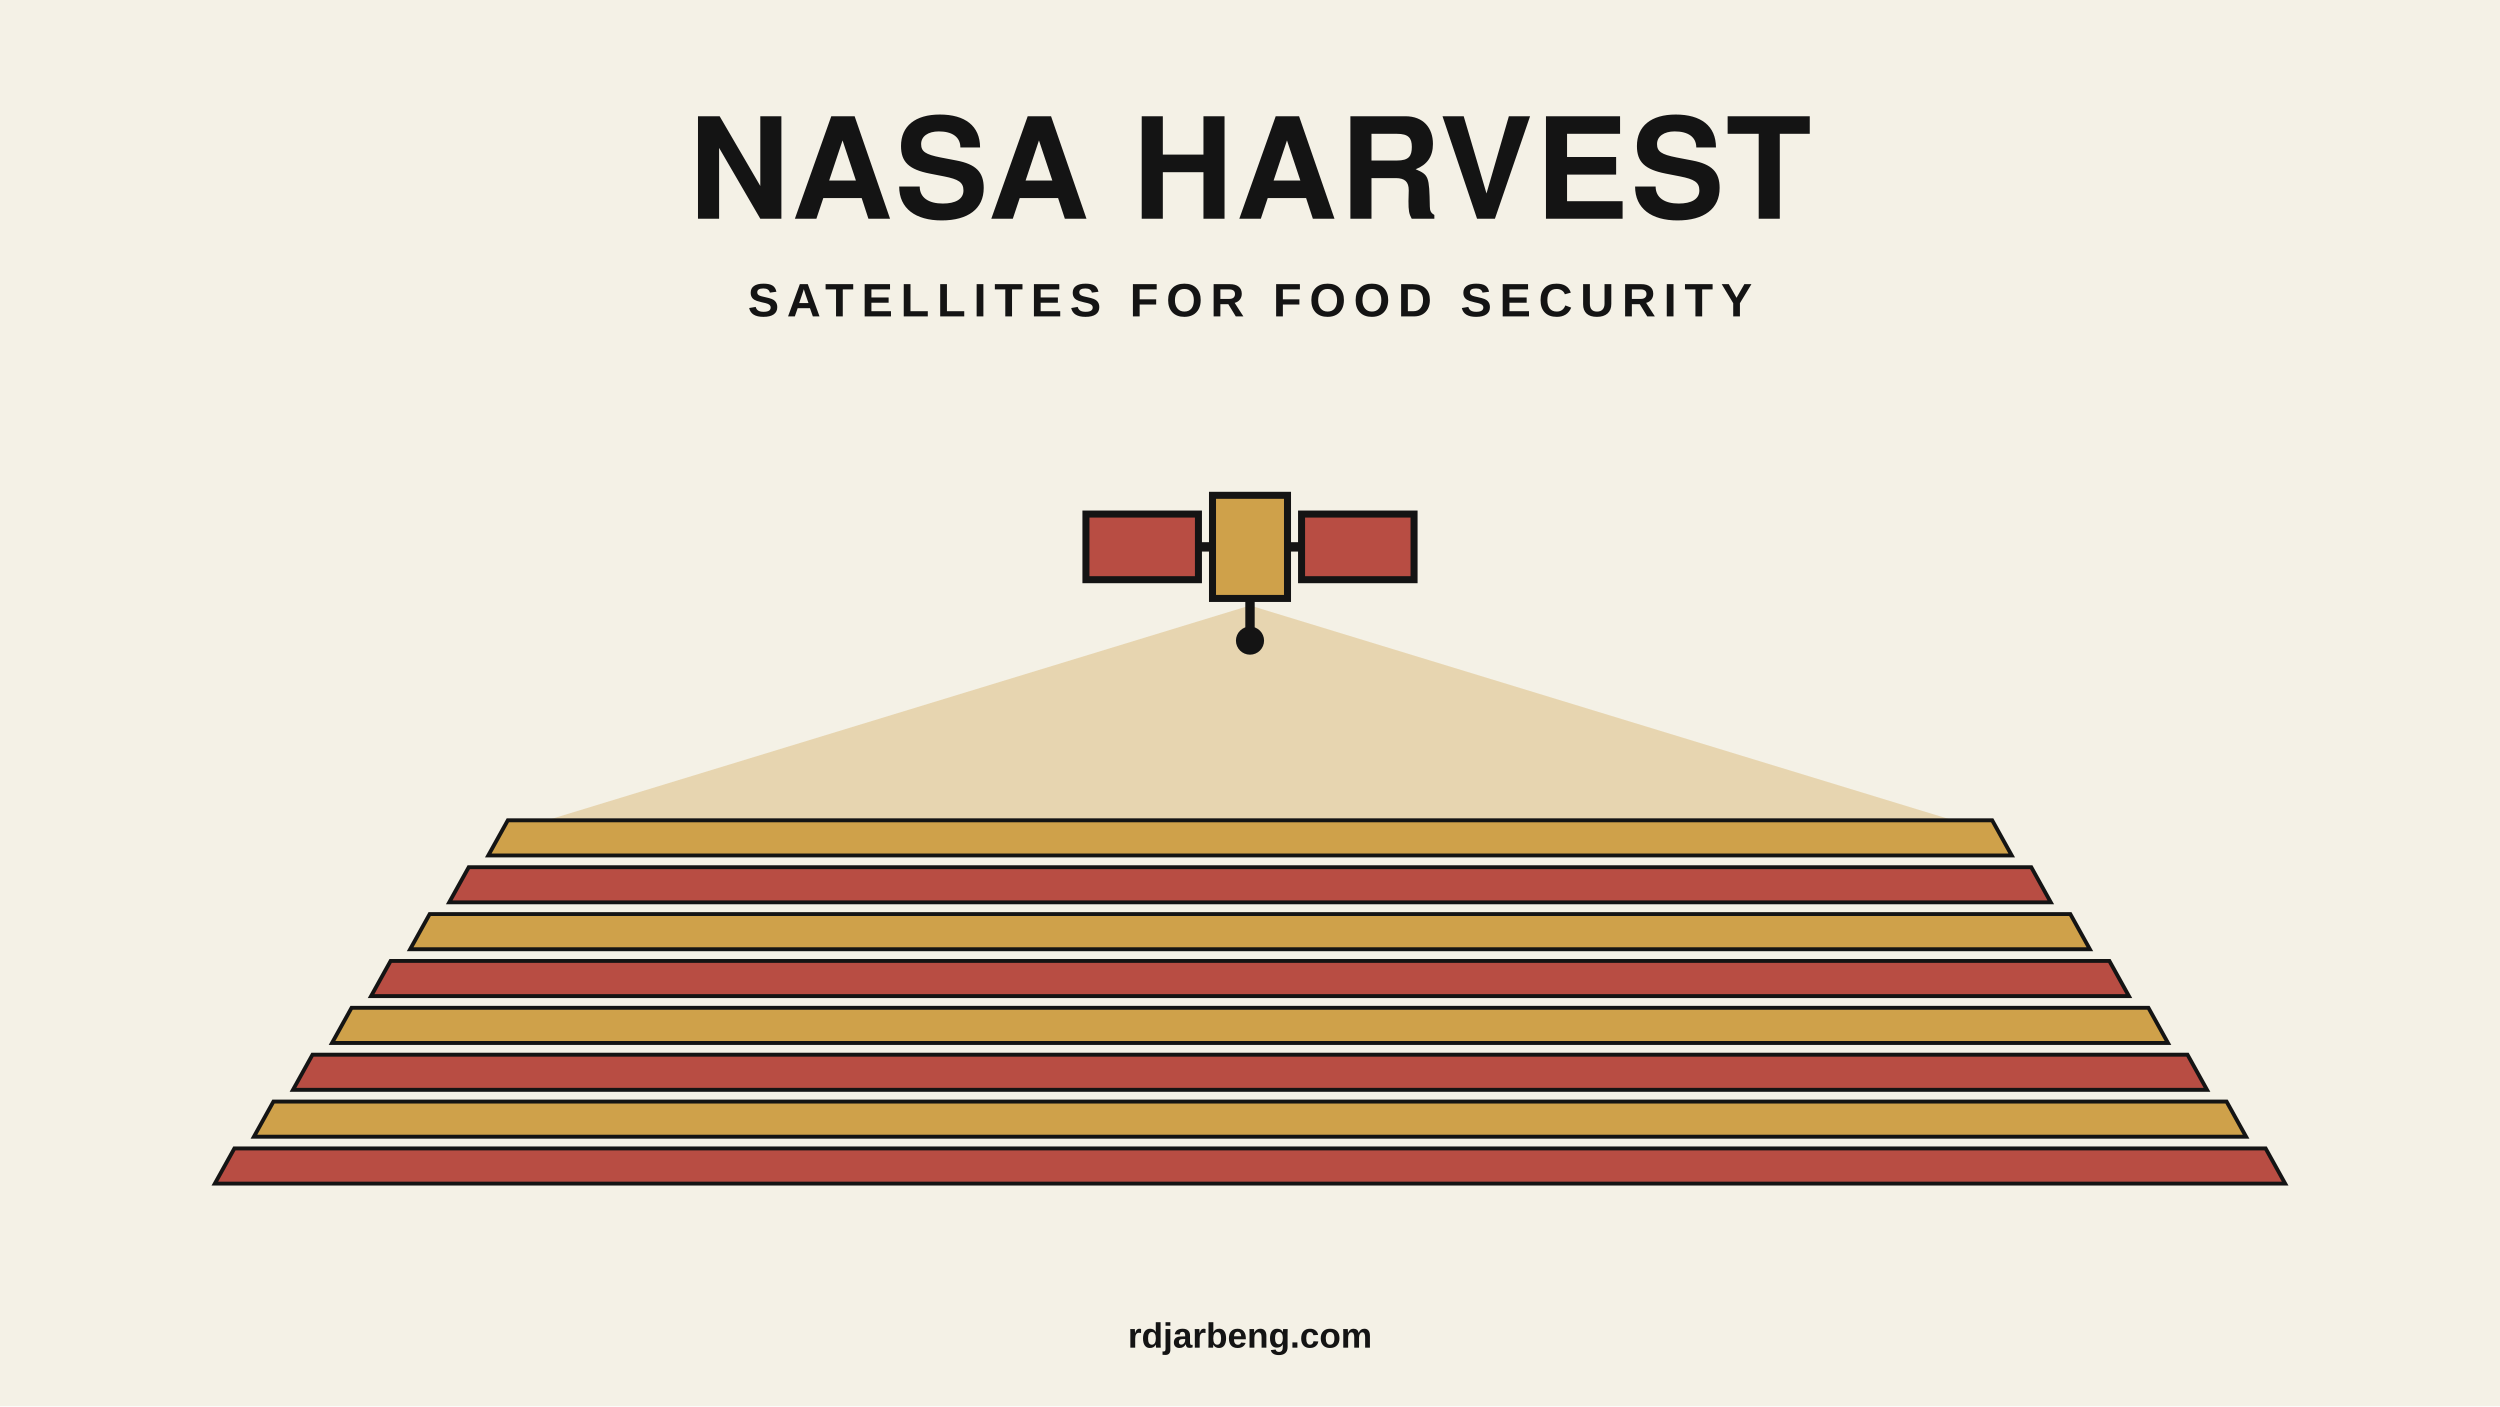
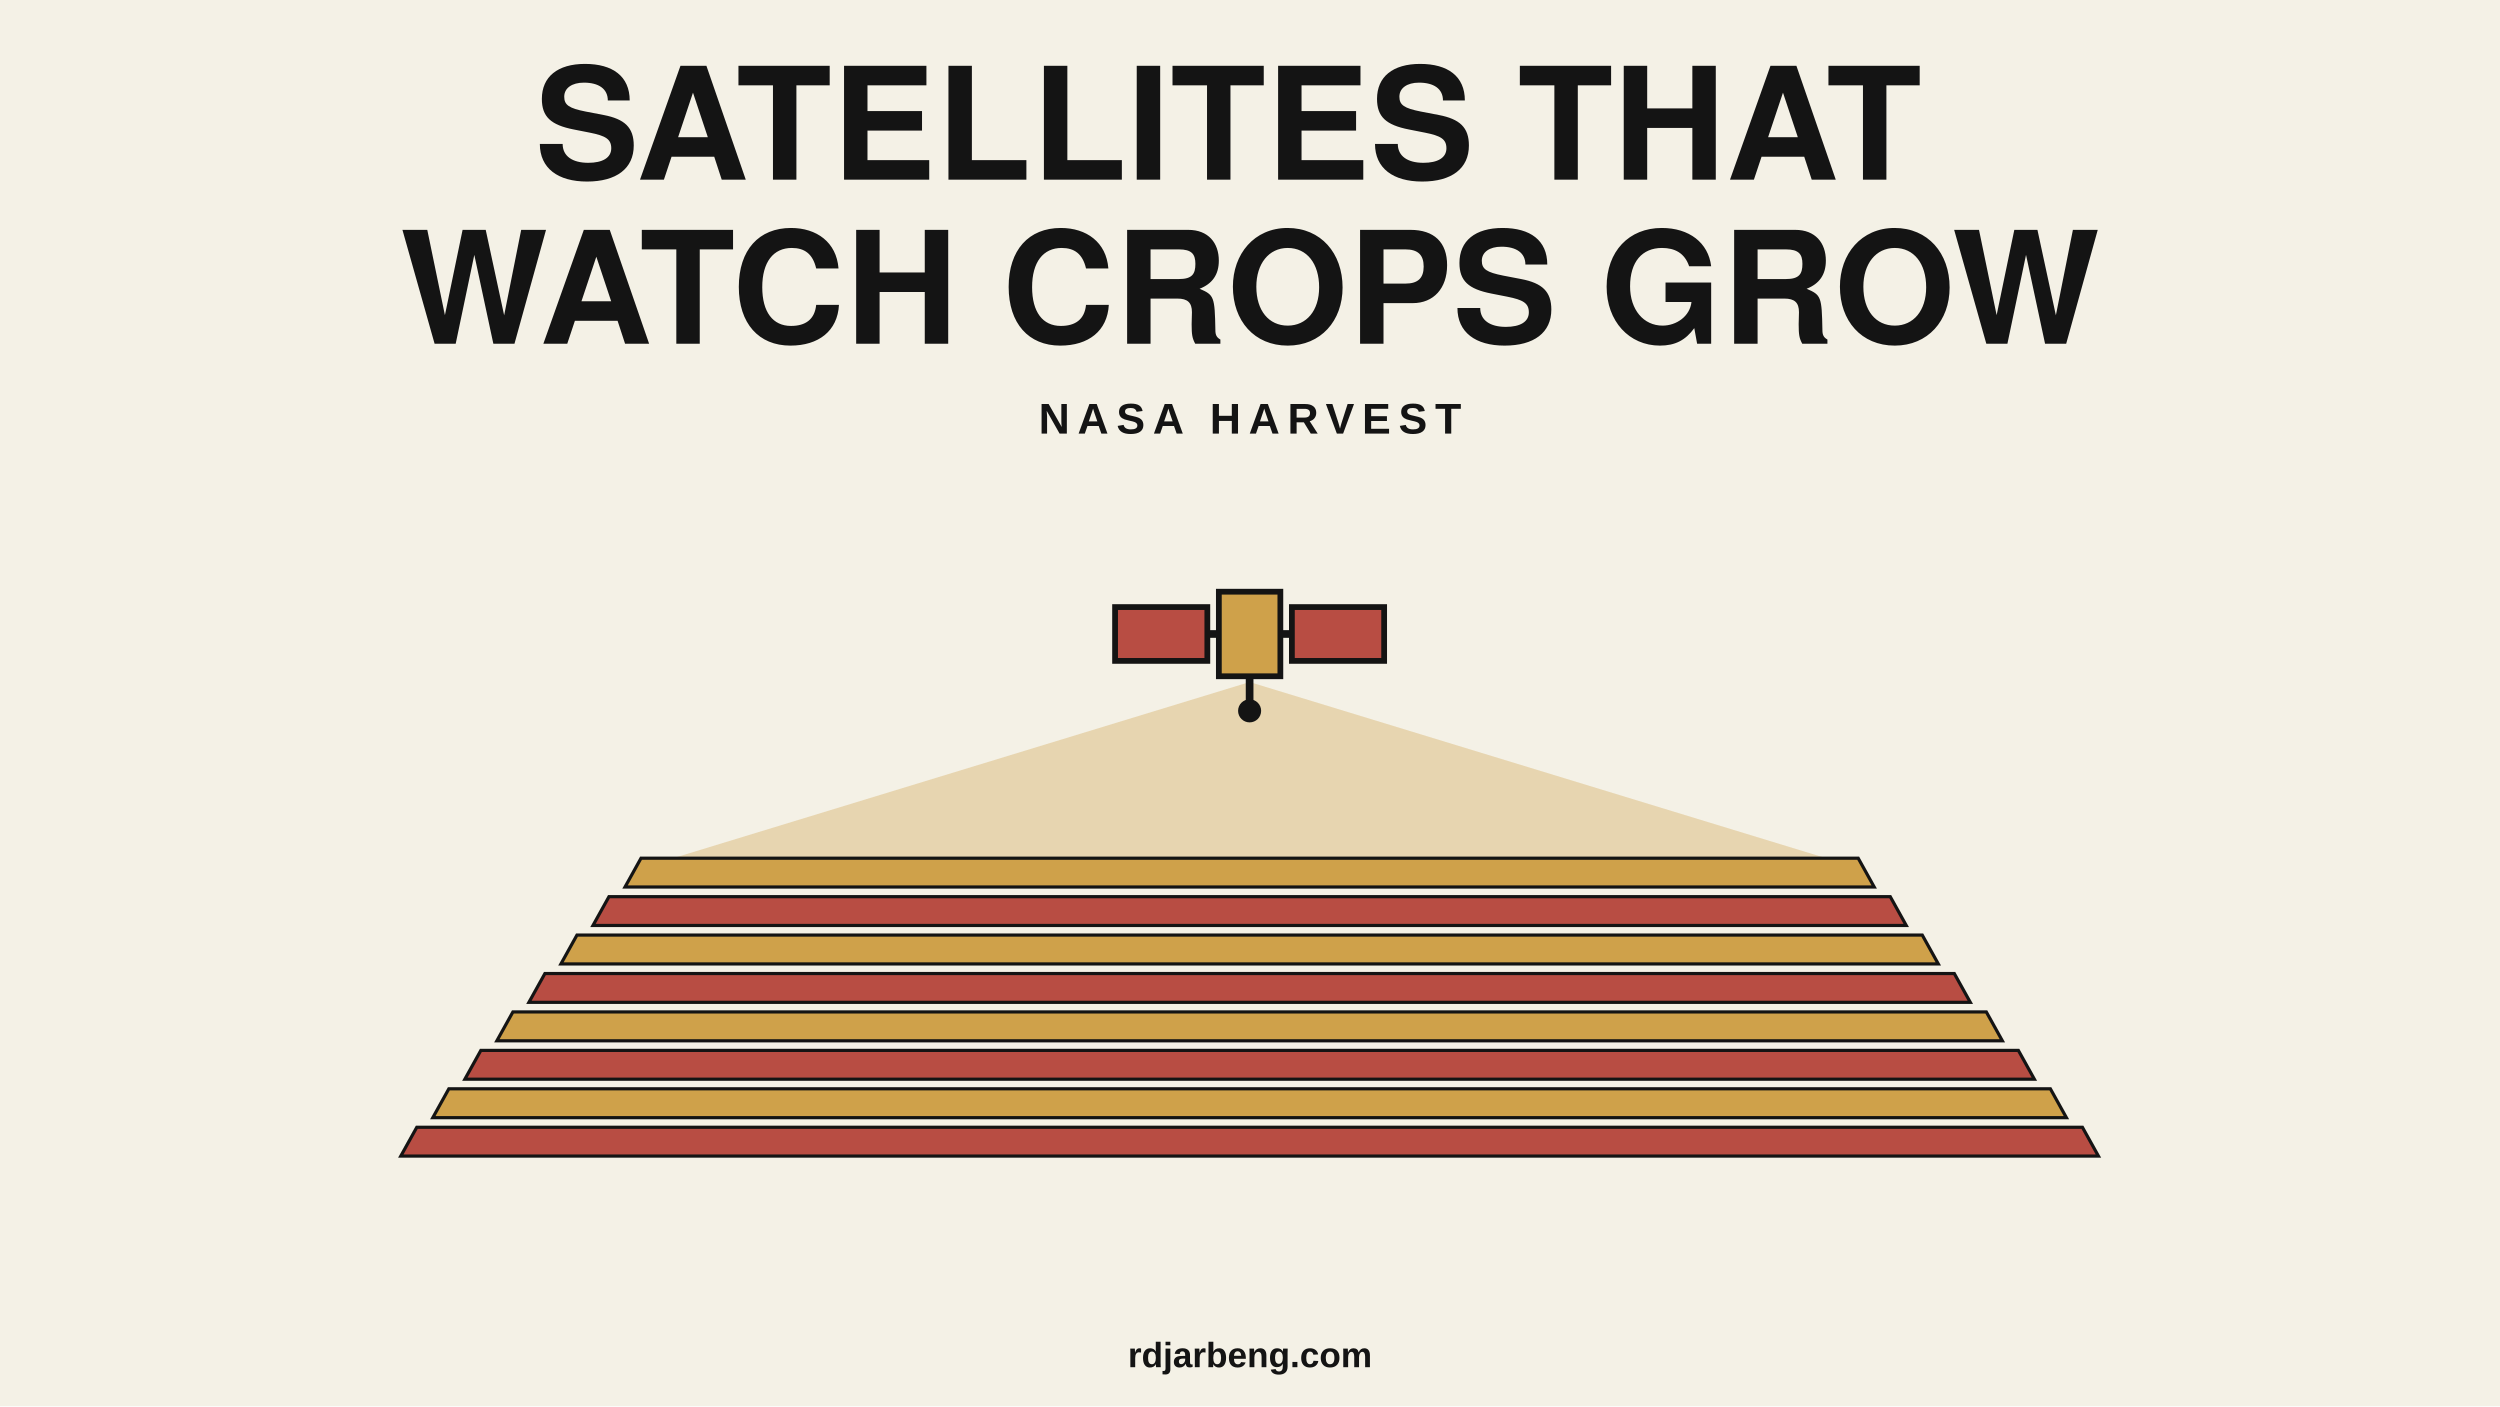
<svg xmlns="http://www.w3.org/2000/svg" viewBox="0 0 1280 720" width="1280" height="720">
  <rect width="1280" height="720" fill="#f4f1e6" />
  <g fill="#141414" font-family="'Arial Black', 'Helvetica Neue', Impact, sans-serif" text-anchor="middle">
-     <text x="640" y="112" font-size="72" font-weight="900" letter-spacing="1">NASA HARVEST</text>
-     <text x="640" y="162" font-size="24" font-weight="700" letter-spacing="4" font-family="Arial, Helvetica, sans-serif">SATELLITES FOR FOOD SECURITY</text>
+     <text x="640" y="92" font-size="80" font-weight="900">
+       <tspan x="640" dy="0">SATELLITES THAT</tspan>
+       <tspan x="640" dy="84">WATCH CROPS GROW</tspan>
+     </text>
+     <text x="640" y="222" font-size="22" font-weight="700" letter-spacing="4" font-family="Arial, Helvetica, sans-serif">NASA HARVEST</text>
  </g>
-   <path d="M640 310 L280 420 L1000 420 Z" fill="#cfa14a" opacity="0.35" />
-   <path d="M260 420 H1020 L1030 438 H250 Z" fill="#cfa14a" stroke="#141414" stroke-width="2" />
-   <path d="M240 444 H1040 L1050 462 H230 Z" fill="#b84d43" stroke="#141414" stroke-width="2" />
-   <path d="M220 468 H1060 L1070 486 H210 Z" fill="#cfa14a" stroke="#141414" stroke-width="2" />
-   <path d="M200 492 H1080 L1090 510 H190 Z" fill="#b84d43" stroke="#141414" stroke-width="2" />
-   <path d="M180 516 H1100 L1110 534 H170 Z" fill="#cfa14a" stroke="#141414" stroke-width="2" />
-   <path d="M160 540 H1120 L1130 558 H150 Z" fill="#b84d43" stroke="#141414" stroke-width="2" />
-   <path d="M140 564 H1140 L1150 582 H130 Z" fill="#cfa14a" stroke="#141414" stroke-width="2" />
-   <path d="M120 588 H1160 L1170 606 H110 Z" fill="#b84d43" stroke="#141414" stroke-width="2" />
-   <g transform="translate(640 280) scale(1.2)">
-     <rect x="-70" y="-14" width="48" height="28" fill="#b84d43" stroke="#141414" stroke-width="3" />
-     <rect x="22" y="-14" width="48" height="28" fill="#b84d43" stroke="#141414" stroke-width="3" />
-     <line x1="-22" y1="0" x2="-14" y2="0" stroke="#141414" stroke-width="4" />
-     <line x1="14" y1="0" x2="22" y2="0" stroke="#141414" stroke-width="4" />
-     <rect x="-16" y="-22" width="32" height="44" fill="#cfa14a" stroke="#141414" stroke-width="3" />
-     <line x1="0" y1="22" x2="0" y2="36" stroke="#141414" stroke-width="4" />
-     <circle cx="0" cy="40" r="6" fill="#141414" />
+   <g transform="translate(115 95) scale(0.82)">
+     <path d="M640 310 L280 420 L1000 420 Z" fill="#cfa14a" opacity="0.35" />
+     <path d="M260 420 H1020 L1030 438 H250 Z" fill="#cfa14a" stroke="#141414" stroke-width="2" />
+     <path d="M240 444 H1040 L1050 462 H230 Z" fill="#b84d43" stroke="#141414" stroke-width="2" />
+     <path d="M220 468 H1060 L1070 486 H210 Z" fill="#cfa14a" stroke="#141414" stroke-width="2" />
+     <path d="M200 492 H1080 L1090 510 H190 Z" fill="#b84d43" stroke="#141414" stroke-width="2" />
+     <path d="M180 516 H1100 L1110 534 H170 Z" fill="#cfa14a" stroke="#141414" stroke-width="2" />
+     <path d="M160 540 H1120 L1130 558 H150 Z" fill="#b84d43" stroke="#141414" stroke-width="2" />
+     <path d="M140 564 H1140 L1150 582 H130 Z" fill="#cfa14a" stroke="#141414" stroke-width="2" />
+     <path d="M120 588 H1160 L1170 606 H110 Z" fill="#b84d43" stroke="#141414" stroke-width="2" />
+     <g transform="translate(640 280) scale(1.2)">
+       <rect x="-70" y="-14" width="48" height="28" fill="#b84d43" stroke="#141414" stroke-width="3" />
+       <rect x="22" y="-14" width="48" height="28" fill="#b84d43" stroke="#141414" stroke-width="3" />
+       <line x1="-22" y1="0" x2="-14" y2="0" stroke="#141414" stroke-width="4" />
+       <line x1="14" y1="0" x2="22" y2="0" stroke="#141414" stroke-width="4" />
+       <rect x="-16" y="-22" width="32" height="44" fill="#cfa14a" stroke="#141414" stroke-width="3" />
+       <line x1="0" y1="22" x2="0" y2="36" stroke="#141414" stroke-width="4" />
+       <circle cx="0" cy="40" r="6" fill="#141414" />
+     </g>
  </g>
-   <text x="640" y="690" font-family="Arial, Helvetica, sans-serif" font-size="18" font-weight="600" fill="#141414" text-anchor="middle">rdjarbeng.com</text>
+   <text x="640" y="700" font-family="Arial, Helvetica, sans-serif" font-size="18" font-weight="600" fill="#141414" text-anchor="middle">rdjarbeng.com</text>
</svg>
